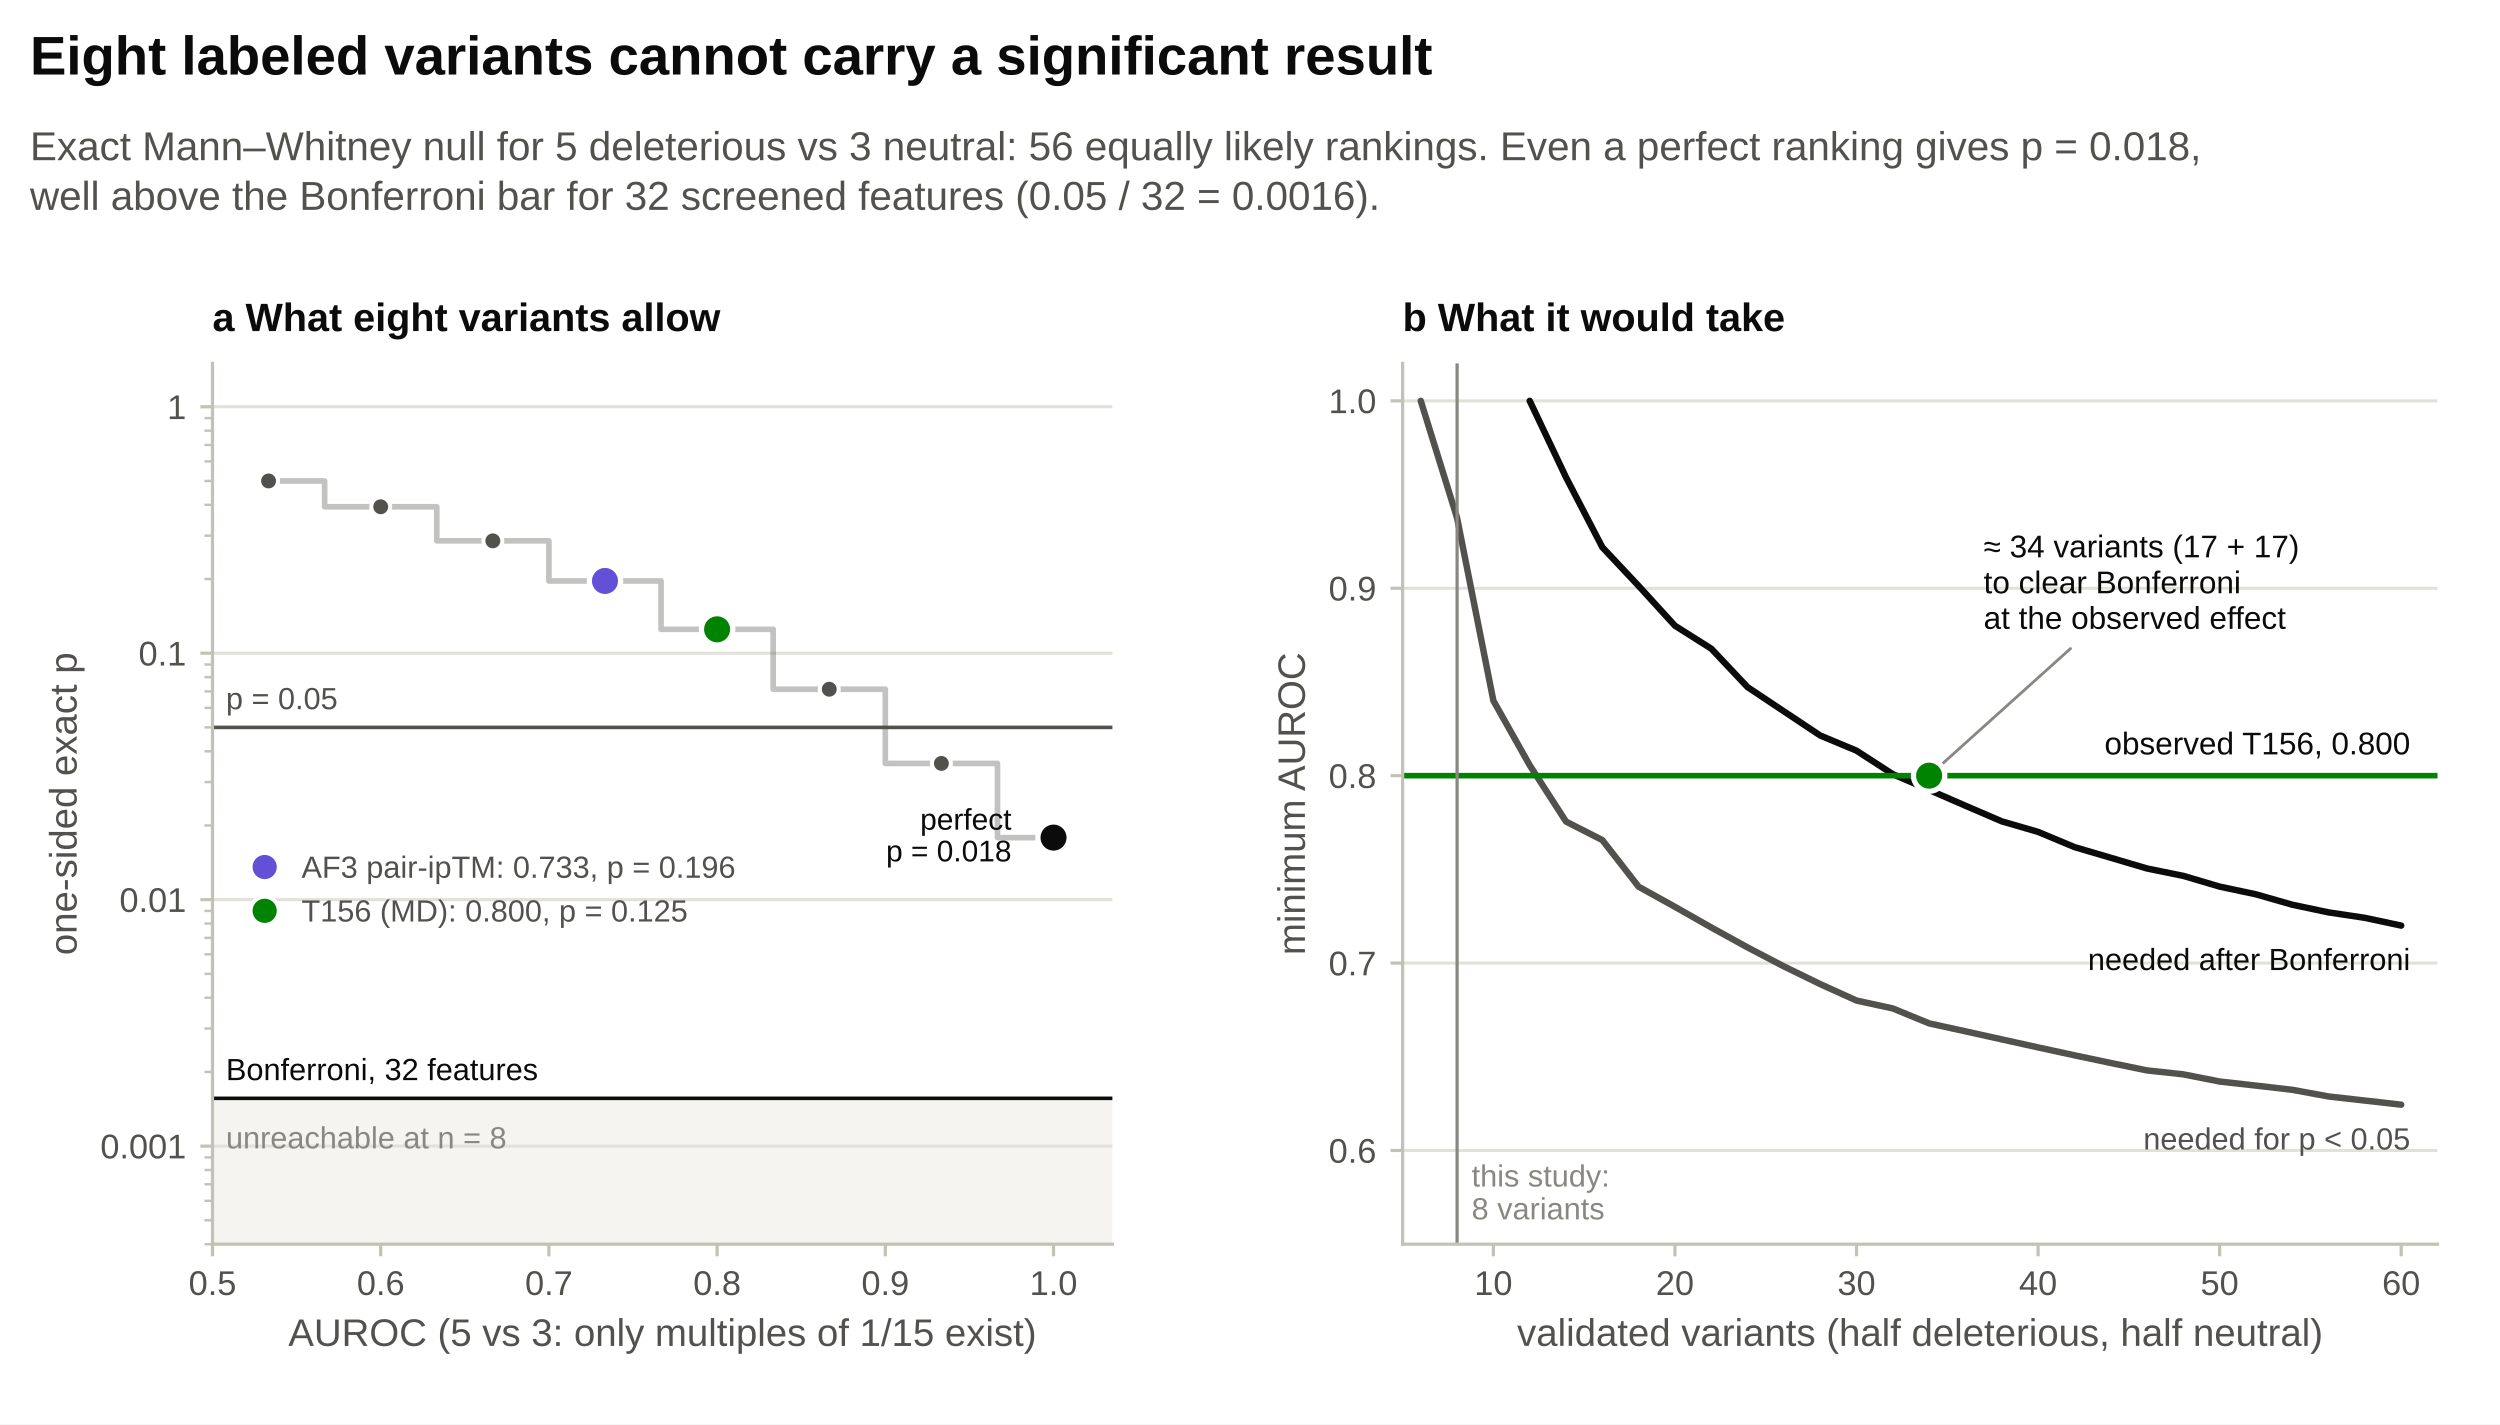
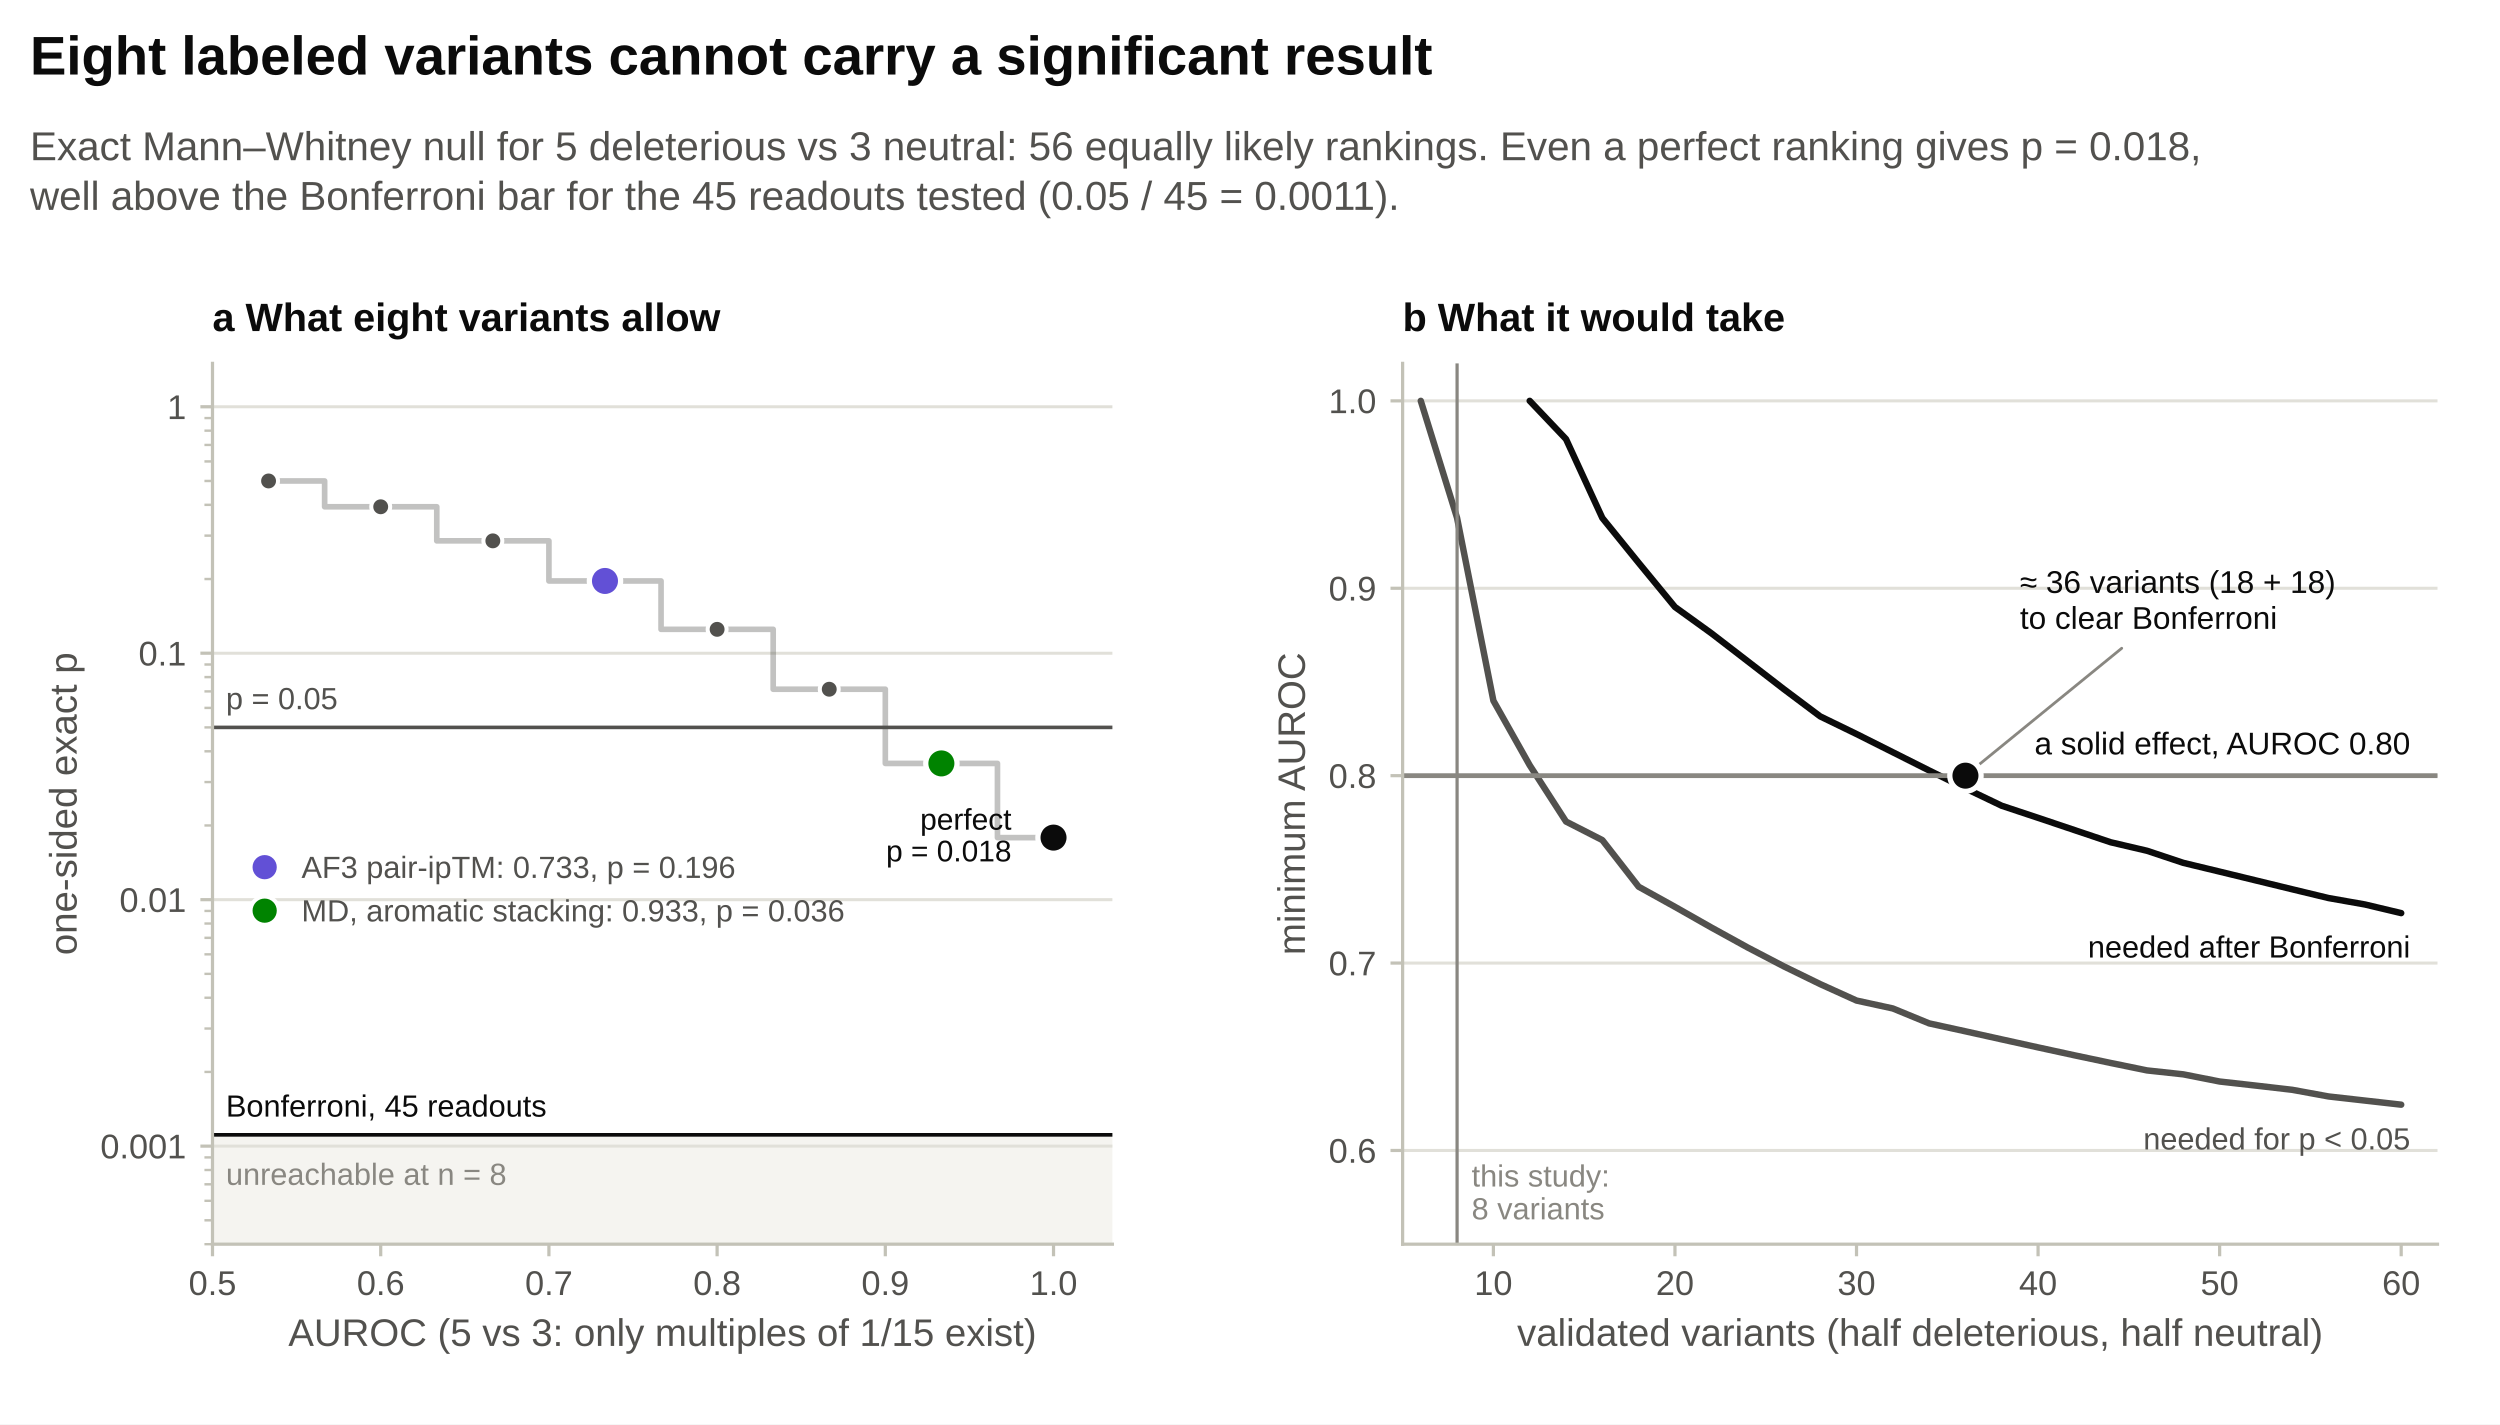
<svg xmlns="http://www.w3.org/2000/svg" xmlns:xlink="http://www.w3.org/1999/xlink" width="619.2pt" height="352.8pt" viewBox="0 0 619.2 352.8" version="1.1">
  <defs>
    <style type="text/css">*{stroke-linejoin: round; stroke-linecap: butt}</style>
  </defs>
  <g id="figure_1">
    <g id="patch_1">
      <path d="M 0 352.8  L 619.2 352.8  L 619.2 0  L 0 0  z " style="fill: #ffffff" />
    </g>
    <g id="axes_1">
      <g id="patch_2">
        <path d="M 52.632 308.16  L 275.519 308.16  L 275.519 90  L 52.632 90  z " style="fill: #ffffff" />
      </g>
      <g id="patch_3">
-         <path d="M 52.632 344.91  L 275.519 344.91  L 275.519 272.039  L 52.632 272.039  z " clip-path="url(#pae0e4f5e50)" style="fill: #f5f4f0" />
+         <path d="M 52.632 344.91  L 275.519 344.91  L 275.519 281.077  L 52.632 281.077  z " clip-path="url(#pae0e4f5e50)" style="fill: #f5f4f0" />
      </g>
      <g id="matplotlib.axis_1">
        <g id="xtick_1">
          <g id="line2d_1">
            <defs>
              <path id="m838fde7be6" d="M 0 0  L 0 3  " style="stroke: #c3c2b7; stroke-width: 0.8" />
            </defs>
            <g>
              <use xlink:href="#m838fde7be6" x="52.632" y="308.16" style="fill: #c3c2b7; stroke: #c3c2b7; stroke-width: 0.8" />
            </g>
          </g>
          <g id="text_1">
            <text style="font-size: 8.5px; font-family: 'Arial', 'Helvetica Neue', 'Helvetica', 'DejaVu Sans', sans-serif; text-anchor: middle; fill: #52514e" x="52.632" y="320.744" transform="rotate(-0 52.632 320.7441)">0.5</text>
          </g>
        </g>
        <g id="xtick_2">
          <g id="line2d_2">
            <g>
              <use xlink:href="#m838fde7be6" x="94.293" y="308.16" style="fill: #c3c2b7; stroke: #c3c2b7; stroke-width: 0.8" />
            </g>
          </g>
          <g id="text_2">
            <text style="font-size: 8.5px; font-family: 'Arial', 'Helvetica Neue', 'Helvetica', 'DejaVu Sans', sans-serif; text-anchor: middle; fill: #52514e" x="94.293" y="320.744" transform="rotate(-0 94.29311 320.7441)">0.6</text>
          </g>
        </g>
        <g id="xtick_3">
          <g id="line2d_3">
            <g>
              <use xlink:href="#m838fde7be6" x="135.954" y="308.16" style="fill: #c3c2b7; stroke: #c3c2b7; stroke-width: 0.8" />
            </g>
          </g>
          <g id="text_3">
            <text style="font-size: 8.5px; font-family: 'Arial', 'Helvetica Neue', 'Helvetica', 'DejaVu Sans', sans-serif; text-anchor: middle; fill: #52514e" x="135.954" y="320.744" transform="rotate(-0 135.9542 320.7441)">0.7</text>
          </g>
        </g>
        <g id="xtick_4">
          <g id="line2d_4">
            <g>
              <use xlink:href="#m838fde7be6" x="177.615" y="308.16" style="fill: #c3c2b7; stroke: #c3c2b7; stroke-width: 0.8" />
            </g>
          </g>
          <g id="text_4">
            <text style="font-size: 8.5px; font-family: 'Arial', 'Helvetica Neue', 'Helvetica', 'DejaVu Sans', sans-serif; text-anchor: middle; fill: #52514e" x="177.615" y="320.744" transform="rotate(-0 177.6153 320.7441)">0.8</text>
          </g>
        </g>
        <g id="xtick_5">
          <g id="line2d_5">
            <g>
              <use xlink:href="#m838fde7be6" x="219.276" y="308.16" style="fill: #c3c2b7; stroke: #c3c2b7; stroke-width: 0.8" />
            </g>
          </g>
          <g id="text_5">
            <text style="font-size: 8.5px; font-family: 'Arial', 'Helvetica Neue', 'Helvetica', 'DejaVu Sans', sans-serif; text-anchor: middle; fill: #52514e" x="219.276" y="320.744" transform="rotate(-0 219.2765 320.7441)">0.9</text>
          </g>
        </g>
        <g id="xtick_6">
          <g id="line2d_6">
            <g>
              <use xlink:href="#m838fde7be6" x="260.938" y="308.16" style="fill: #c3c2b7; stroke: #c3c2b7; stroke-width: 0.8" />
            </g>
          </g>
          <g id="text_6">
            <text style="font-size: 8.5px; font-family: 'Arial', 'Helvetica Neue', 'Helvetica', 'DejaVu Sans', sans-serif; text-anchor: middle; fill: #52514e" x="260.938" y="320.744" transform="rotate(-0 260.9376 320.7441)">1.0</text>
          </g>
        </g>
        <g id="text_7">
          <text style="font-size: 9.5px; font-family: 'Arial', 'Helvetica Neue', 'Helvetica', 'DejaVu Sans', sans-serif; text-anchor: middle; fill: #52514e" x="164.075" y="333.355" transform="rotate(-0 164.0755 333.3552)">AUROC (5 vs 3: only multiples of 1/15 exist)</text>
        </g>
      </g>
      <g id="matplotlib.axis_2">
        <g id="ytick_1">
          <g id="line2d_7">
            <path d="M 52.632 283.87  L 275.519 283.87  " clip-path="url(#pae0e4f5e50)" style="fill: none; stroke: #e1e0d9; stroke-width: 0.75; stroke-linecap: round" />
          </g>
          <g id="line2d_8">
            <defs>
              <path id="m28dff66160" d="M 0 0  L -3 0  " style="stroke: #c3c2b7; stroke-width: 0.8" />
            </defs>
            <g>
              <use xlink:href="#m28dff66160" x="52.632" y="283.87" style="fill: #c3c2b7; stroke: #c3c2b7; stroke-width: 0.8" />
            </g>
          </g>
          <g id="text_8">
            <text style="font-size: 8.5px; font-family: 'Arial', 'Helvetica Neue', 'Helvetica', 'DejaVu Sans', sans-serif; text-anchor: end; fill: #52514e" x="46.132" y="286.912" transform="rotate(-0 46.132 286.9117)">0.001</text>
          </g>
        </g>
        <g id="ytick_2">
          <g id="line2d_9">
            <path d="M 52.632 222.829  L 275.519 222.829  " clip-path="url(#pae0e4f5e50)" style="fill: none; stroke: #e1e0d9; stroke-width: 0.75; stroke-linecap: round" />
          </g>
          <g id="line2d_10">
            <g>
              <use xlink:href="#m28dff66160" x="52.632" y="222.829" style="fill: #c3c2b7; stroke: #c3c2b7; stroke-width: 0.8" />
            </g>
          </g>
          <g id="text_9">
            <text style="font-size: 8.5px; font-family: 'Arial', 'Helvetica Neue', 'Helvetica', 'DejaVu Sans', sans-serif; text-anchor: end; fill: #52514e" x="46.132" y="225.871" transform="rotate(-0 46.132 225.8714)">0.01</text>
          </g>
        </g>
        <g id="ytick_3">
          <g id="line2d_11">
            <path d="M 52.632 161.789  L 275.519 161.789  " clip-path="url(#pae0e4f5e50)" style="fill: none; stroke: #e1e0d9; stroke-width: 0.75; stroke-linecap: round" />
          </g>
          <g id="line2d_12">
            <g>
              <use xlink:href="#m28dff66160" x="52.632" y="161.789" style="fill: #c3c2b7; stroke: #c3c2b7; stroke-width: 0.8" />
            </g>
          </g>
          <g id="text_10">
            <text style="font-size: 8.5px; font-family: 'Arial', 'Helvetica Neue', 'Helvetica', 'DejaVu Sans', sans-serif; text-anchor: end; fill: #52514e" x="46.132" y="164.831" transform="rotate(-0 46.132 164.8311)">0.1</text>
          </g>
        </g>
        <g id="ytick_4">
          <g id="line2d_13">
            <path d="M 52.632 100.749  L 275.519 100.749  " clip-path="url(#pae0e4f5e50)" style="fill: none; stroke: #e1e0d9; stroke-width: 0.75; stroke-linecap: round" />
          </g>
          <g id="line2d_14">
            <g>
              <use xlink:href="#m28dff66160" x="52.632" y="100.749" style="fill: #c3c2b7; stroke: #c3c2b7; stroke-width: 0.8" />
            </g>
          </g>
          <g id="text_11">
            <text style="font-size: 8.5px; font-family: 'Arial', 'Helvetica Neue', 'Helvetica', 'DejaVu Sans', sans-serif; text-anchor: end; fill: #52514e" x="46.132" y="103.791" transform="rotate(-0 46.132 103.7907)">1</text>
          </g>
        </g>
        <g id="ytick_5">
          <g id="line2d_15">
            <defs>
              <path id="mf18389c7b4" d="M 0 0  L -2 0  " style="stroke: #c3c2b7; stroke-width: 0.6" />
            </defs>
            <g>
              <use xlink:href="#mf18389c7b4" x="52.632" y="308.16" style="fill: #c3c2b7; stroke: #c3c2b7; stroke-width: 0.6" />
            </g>
          </g>
        </g>
        <g id="ytick_6">
          <g id="line2d_16">
            <g>
              <use xlink:href="#mf18389c7b4" x="52.632" y="302.245" style="fill: #c3c2b7; stroke: #c3c2b7; stroke-width: 0.6" />
            </g>
          </g>
        </g>
        <g id="ytick_7">
          <g id="line2d_17">
            <g>
              <use xlink:href="#mf18389c7b4" x="52.632" y="297.411" style="fill: #c3c2b7; stroke: #c3c2b7; stroke-width: 0.6" />
            </g>
          </g>
        </g>
        <g id="ytick_8">
          <g id="line2d_18">
            <g>
              <use xlink:href="#mf18389c7b4" x="52.632" y="293.325" style="fill: #c3c2b7; stroke: #c3c2b7; stroke-width: 0.6" />
            </g>
          </g>
        </g>
        <g id="ytick_9">
          <g id="line2d_19">
            <g>
              <use xlink:href="#mf18389c7b4" x="52.632" y="289.785" style="fill: #c3c2b7; stroke: #c3c2b7; stroke-width: 0.6" />
            </g>
          </g>
        </g>
        <g id="ytick_10">
          <g id="line2d_20">
            <g>
              <use xlink:href="#mf18389c7b4" x="52.632" y="286.663" style="fill: #c3c2b7; stroke: #c3c2b7; stroke-width: 0.6" />
            </g>
          </g>
        </g>
        <g id="ytick_11">
          <g id="line2d_21">
            <g>
              <use xlink:href="#mf18389c7b4" x="52.632" y="265.495" style="fill: #c3c2b7; stroke: #c3c2b7; stroke-width: 0.6" />
            </g>
          </g>
        </g>
        <g id="ytick_12">
          <g id="line2d_22">
            <g>
              <use xlink:href="#mf18389c7b4" x="52.632" y="254.746" style="fill: #c3c2b7; stroke: #c3c2b7; stroke-width: 0.6" />
            </g>
          </g>
        </g>
        <g id="ytick_13">
          <g id="line2d_23">
            <g>
              <use xlink:href="#mf18389c7b4" x="52.632" y="247.12" style="fill: #c3c2b7; stroke: #c3c2b7; stroke-width: 0.6" />
            </g>
          </g>
        </g>
        <g id="ytick_14">
          <g id="line2d_24">
            <g>
              <use xlink:href="#mf18389c7b4" x="52.632" y="241.204" style="fill: #c3c2b7; stroke: #c3c2b7; stroke-width: 0.6" />
            </g>
          </g>
        </g>
        <g id="ytick_15">
          <g id="line2d_25">
            <g>
              <use xlink:href="#mf18389c7b4" x="52.632" y="236.371" style="fill: #c3c2b7; stroke: #c3c2b7; stroke-width: 0.6" />
            </g>
          </g>
        </g>
        <g id="ytick_16">
          <g id="line2d_26">
            <g>
              <use xlink:href="#mf18389c7b4" x="52.632" y="232.285" style="fill: #c3c2b7; stroke: #c3c2b7; stroke-width: 0.6" />
            </g>
          </g>
        </g>
        <g id="ytick_17">
          <g id="line2d_27">
            <g>
              <use xlink:href="#mf18389c7b4" x="52.632" y="228.745" style="fill: #c3c2b7; stroke: #c3c2b7; stroke-width: 0.6" />
            </g>
          </g>
        </g>
        <g id="ytick_18">
          <g id="line2d_28">
            <g>
              <use xlink:href="#mf18389c7b4" x="52.632" y="225.622" style="fill: #c3c2b7; stroke: #c3c2b7; stroke-width: 0.6" />
            </g>
          </g>
        </g>
        <g id="ytick_19">
          <g id="line2d_29">
            <g>
              <use xlink:href="#mf18389c7b4" x="52.632" y="204.454" style="fill: #c3c2b7; stroke: #c3c2b7; stroke-width: 0.6" />
            </g>
          </g>
        </g>
        <g id="ytick_20">
          <g id="line2d_30">
            <g>
              <use xlink:href="#mf18389c7b4" x="52.632" y="193.706" style="fill: #c3c2b7; stroke: #c3c2b7; stroke-width: 0.6" />
            </g>
          </g>
        </g>
        <g id="ytick_21">
          <g id="line2d_31">
            <g>
              <use xlink:href="#mf18389c7b4" x="52.632" y="186.079" style="fill: #c3c2b7; stroke: #c3c2b7; stroke-width: 0.6" />
            </g>
          </g>
        </g>
        <g id="ytick_22">
          <g id="line2d_32">
            <g>
              <use xlink:href="#mf18389c7b4" x="52.632" y="180.164" style="fill: #c3c2b7; stroke: #c3c2b7; stroke-width: 0.6" />
            </g>
          </g>
        </g>
        <g id="ytick_23">
          <g id="line2d_33">
            <g>
              <use xlink:href="#mf18389c7b4" x="52.632" y="175.331" style="fill: #c3c2b7; stroke: #c3c2b7; stroke-width: 0.6" />
            </g>
          </g>
        </g>
        <g id="ytick_24">
          <g id="line2d_34">
            <g>
              <use xlink:href="#mf18389c7b4" x="52.632" y="171.244" style="fill: #c3c2b7; stroke: #c3c2b7; stroke-width: 0.6" />
            </g>
          </g>
        </g>
        <g id="ytick_25">
          <g id="line2d_35">
            <g>
              <use xlink:href="#mf18389c7b4" x="52.632" y="167.704" style="fill: #c3c2b7; stroke: #c3c2b7; stroke-width: 0.6" />
            </g>
          </g>
        </g>
        <g id="ytick_26">
          <g id="line2d_36">
            <g>
              <use xlink:href="#mf18389c7b4" x="52.632" y="164.582" style="fill: #c3c2b7; stroke: #c3c2b7; stroke-width: 0.6" />
            </g>
          </g>
        </g>
        <g id="ytick_27">
          <g id="line2d_37">
            <g>
              <use xlink:href="#mf18389c7b4" x="52.632" y="143.414" style="fill: #c3c2b7; stroke: #c3c2b7; stroke-width: 0.6" />
            </g>
          </g>
        </g>
        <g id="ytick_28">
          <g id="line2d_38">
            <g>
              <use xlink:href="#mf18389c7b4" x="52.632" y="132.665" style="fill: #c3c2b7; stroke: #c3c2b7; stroke-width: 0.6" />
            </g>
          </g>
        </g>
        <g id="ytick_29">
          <g id="line2d_39">
            <g>
              <use xlink:href="#mf18389c7b4" x="52.632" y="125.039" style="fill: #c3c2b7; stroke: #c3c2b7; stroke-width: 0.6" />
            </g>
          </g>
        </g>
        <g id="ytick_30">
          <g id="line2d_40">
            <g>
              <use xlink:href="#mf18389c7b4" x="52.632" y="119.124" style="fill: #c3c2b7; stroke: #c3c2b7; stroke-width: 0.6" />
            </g>
          </g>
        </g>
        <g id="ytick_31">
          <g id="line2d_41">
            <g>
              <use xlink:href="#mf18389c7b4" x="52.632" y="114.29" style="fill: #c3c2b7; stroke: #c3c2b7; stroke-width: 0.6" />
            </g>
          </g>
        </g>
        <g id="ytick_32">
          <g id="line2d_42">
            <g>
              <use xlink:href="#mf18389c7b4" x="52.632" y="110.204" style="fill: #c3c2b7; stroke: #c3c2b7; stroke-width: 0.6" />
            </g>
          </g>
        </g>
        <g id="ytick_33">
          <g id="line2d_43">
            <g>
              <use xlink:href="#mf18389c7b4" x="52.632" y="106.664" style="fill: #c3c2b7; stroke: #c3c2b7; stroke-width: 0.6" />
            </g>
          </g>
        </g>
        <g id="ytick_34">
          <g id="line2d_44">
            <g>
              <use xlink:href="#mf18389c7b4" x="52.632" y="103.542" style="fill: #c3c2b7; stroke: #c3c2b7; stroke-width: 0.6" />
            </g>
          </g>
        </g>
        <g id="text_12">
          <text style="font-size: 9.5px; font-family: 'Arial', 'Helvetica Neue', 'Helvetica', 'DejaVu Sans', sans-serif; text-anchor: middle; fill: #52514e" x="18.975" y="199.08" transform="rotate(-90 18.97528 199.08)">one-sided exact p</text>
        </g>
      </g>
      <g id="line2d_45">
        <path d="M 52.632 180.164  L 275.519 180.164  " clip-path="url(#pae0e4f5e50)" style="fill: none; stroke: #52514e; stroke-width: 0.9; stroke-linecap: round" />
      </g>
      <g id="line2d_46">
-         <path d="M 52.632 272.039  L 275.519 272.039  " clip-path="url(#pae0e4f5e50)" style="fill: none; stroke: #0b0b0b; stroke-width: 0.9; stroke-linecap: round" />
+         <path d="M 52.632 281.077  L 275.519 281.077  " clip-path="url(#pae0e4f5e50)" style="fill: none; stroke: #0b0b0b; stroke-width: 0.9; stroke-linecap: round" />
      </g>
      <g id="line2d_47">
        <path d="M 66.519 119.124  L 80.406 119.124  L 80.406 125.517  L 108.18 125.517  L 108.18 133.959  L 135.954 133.959  L 135.954 143.892  L 163.728 143.892  L 163.728 155.874  L 191.502 155.874  L 191.502 170.709  L 219.276 170.709  L 219.276 189.084  L 247.051 189.084  L 247.051 207.459  L 260.938 207.459  " clip-path="url(#pae0e4f5e50)" style="fill: none; stroke: #52514e; stroke-opacity: 0.35; stroke-width: 1.4; stroke-linecap: round" />
      </g>
      <g id="patch_4">
        <path d="M 52.632 308.16  L 52.632 90  " style="fill: none; stroke: #c3c2b7; stroke-width: 0.8; stroke-linejoin: miter; stroke-linecap: square" />
      </g>
      <g id="patch_5">
        <path d="M 52.632 308.16  L 275.519 308.16  " style="fill: none; stroke: #c3c2b7; stroke-width: 0.8; stroke-linejoin: miter; stroke-linecap: square" />
      </g>
      <g id="text_13">
        <text style="font-size: 7.6px; font-family: 'Arial', 'Helvetica Neue', 'Helvetica', 'DejaVu Sans', sans-serif; text-anchor: start; fill: #52514e" x="55.965" y="175.649" transform="rotate(-0 55.96489 175.6492)">p = 0.05</text>
      </g>
      <g id="text_14">
-         <text style="font-size: 7.6px; font-family: 'Arial', 'Helvetica Neue', 'Helvetica', 'DejaVu Sans', sans-serif; text-anchor: start; fill: #0b0b0b" x="55.965" y="267.524" transform="rotate(-0 55.96489 267.524)">Bonferroni, 32 features</text>
+         <text style="font-size: 7.6px; font-family: 'Arial', 'Helvetica Neue', 'Helvetica', 'DejaVu Sans', sans-serif; text-anchor: start; fill: #0b0b0b" x="55.965" y="276.562" transform="rotate(-0 55.96489 276.5618)">Bonferroni, 45 readouts</text>
      </g>
      <g id="text_15">
-         <text style="font-size: 7.6px; font-family: 'Arial', 'Helvetica Neue', 'Helvetica', 'DejaVu Sans', sans-serif; text-anchor: start; fill: #898781" x="55.965" y="284.434" transform="rotate(-0 55.96489 284.4339)">unreachable at n = 8</text>
+         <text style="font-size: 7.6px; font-family: 'Arial', 'Helvetica Neue', 'Helvetica', 'DejaVu Sans', sans-serif; text-anchor: start; fill: #898781" x="55.965" y="293.472" transform="rotate(-0 55.96489 293.4716)">unreachable at n = 8</text>
      </g>
      <g id="PathCollection_1">
        <defs>
          <path id="ma314b79d9f" d="M 0 2.345  C 0.622 2.345 1.219 2.098 1.658 1.658  C 2.098 1.219 2.345 0.622 2.345 0  C 2.345 -0.622 2.098 -1.219 1.658 -1.658  C 1.219 -2.098 0.622 -2.345 0 -2.345  C -0.622 -2.345 -1.219 -2.098 -1.658 -1.658  C -2.098 -1.219 -2.345 -0.622 -2.345 0  C -2.345 0.622 -2.098 1.219 -1.658 1.658  C -1.219 2.098 -0.622 2.345 0 2.345  z " style="stroke: #ffffff" />
        </defs>
        <g clip-path="url(#pae0e4f5e50)">
          <use xlink:href="#ma314b79d9f" x="66.519" y="119.124" style="fill: #52514e; stroke: #ffffff" />
          <use xlink:href="#ma314b79d9f" x="94.293" y="125.517" style="fill: #52514e; stroke: #ffffff" />
          <use xlink:href="#ma314b79d9f" x="122.067" y="133.959" style="fill: #52514e; stroke: #ffffff" />
          <use xlink:href="#ma314b79d9f" x="149.841" y="143.892" style="fill: #52514e; stroke: #ffffff" />
          <use xlink:href="#ma314b79d9f" x="177.615" y="155.874" style="fill: #52514e; stroke: #ffffff" />
          <use xlink:href="#ma314b79d9f" x="205.389" y="170.709" style="fill: #52514e; stroke: #ffffff" />
          <use xlink:href="#ma314b79d9f" x="233.163" y="189.084" style="fill: #52514e; stroke: #ffffff" />
          <use xlink:href="#ma314b79d9f" x="260.938" y="207.459" style="fill: #52514e; stroke: #ffffff" />
        </g>
      </g>
      <g id="text_16">
        <text style="font-size: 7.4px; font-family: 'Arial', 'Helvetica Neue', 'Helvetica', 'DejaVu Sans', sans-serif; fill: #0b0b0b" transform="translate(227.9014 205.4901)">perfect</text>
        <text style="font-size: 7.4px; font-family: 'Arial', 'Helvetica Neue', 'Helvetica', 'DejaVu Sans', sans-serif; fill: #0b0b0b" transform="translate(219.4573 213.3434)">p = 0.018</text>
      </g>
      <g id="text_17">
        <text style="font-weight: 700; font-size: 9.8px; font-family: 'Arial', 'Helvetica Neue', 'Helvetica', 'DejaVu Sans', sans-serif; text-anchor: start; fill: #0b0b0b" x="52.632" y="82" transform="rotate(-0 52.632 82)">a  What eight variants allow</text>
      </g>
      <g id="PathCollection_2">
        <defs>
          <path id="m8e0ae438b4" d="M 0 3.873  C 1.027 3.873 2.012 3.465 2.739 2.739  C 3.465 2.012 3.873 1.027 3.873 0  C 3.873 -1.027 3.465 -2.012 2.739 -2.739  C 2.012 -3.465 1.027 -3.873 0 -3.873  C -1.027 -3.873 -2.012 -3.465 -2.739 -2.739  C -3.465 -2.012 -3.873 -1.027 -3.873 0  C -3.873 1.027 -3.465 2.012 -2.739 2.739  C -2.012 3.465 -1.027 3.873 0 3.873  z " style="stroke: #ffffff; stroke-width: 1.3" />
        </defs>
        <g clip-path="url(#pae0e4f5e50)">
          <use xlink:href="#m8e0ae438b4" x="149.841" y="143.892" style="fill: #6250d6; stroke: #ffffff; stroke-width: 1.3" />
        </g>
      </g>
      <g id="PathCollection_3">
        <defs>
          <path id="m8f887a0d44" d="M 0 3.873  C 1.027 3.873 2.012 3.465 2.739 2.739  C 3.465 2.012 3.873 1.027 3.873 0  C 3.873 -1.027 3.465 -2.012 2.739 -2.739  C 2.012 -3.465 1.027 -3.873 0 -3.873  C -1.027 -3.873 -2.012 -3.465 -2.739 -2.739  C -3.465 -2.012 -3.873 -1.027 -3.873 0  C -3.873 1.027 -3.465 2.012 -2.739 2.739  C -2.012 3.465 -1.027 3.873 0 3.873  z " style="stroke: #ffffff; stroke-width: 1.3" />
        </defs>
        <g clip-path="url(#pae0e4f5e50)">
-           <use xlink:href="#m8f887a0d44" x="177.615" y="155.874" style="fill: #008300; stroke: #ffffff; stroke-width: 1.3" />
+           <use xlink:href="#m8f887a0d44" x="233.163" y="189.084" style="fill: #008300; stroke: #ffffff; stroke-width: 1.3" />
        </g>
      </g>
      <g id="PathCollection_4">
        <defs>
          <path id="mdbf53c2cca" d="M 0 3.873  C 1.027 3.873 2.012 3.465 2.739 2.739  C 3.465 2.012 3.873 1.027 3.873 0  C 3.873 -1.027 3.465 -2.012 2.739 -2.739  C 2.012 -3.465 1.027 -3.873 0 -3.873  C -1.027 -3.873 -2.012 -3.465 -2.739 -2.739  C -3.465 -2.012 -3.873 -1.027 -3.873 0  C -3.873 1.027 -3.465 2.012 -2.739 2.739  C -2.012 3.465 -1.027 3.873 0 3.873  z " style="stroke: #ffffff; stroke-width: 1.3" />
        </defs>
        <g clip-path="url(#pae0e4f5e50)">
          <use xlink:href="#mdbf53c2cca" x="260.938" y="207.459" style="fill: #0b0b0b; stroke: #ffffff; stroke-width: 1.3" />
        </g>
      </g>
      <g id="legend_1">
        <g id="line2d_48">
          <defs>
            <path id="m90ed79c510" d="M 0 3.5  C 0.928 3.5 1.819 3.131 2.475 2.475  C 3.131 1.819 3.5 0.928 3.5 0  C 3.5 -0.928 3.131 -1.819 2.475 -2.475  C 1.819 -3.131 0.928 -3.5 0 -3.5  C -0.928 -3.5 -1.819 -3.131 -2.475 -2.475  C -3.131 -1.819 -3.5 -0.928 -3.5 0  C -3.5 0.928 -3.131 1.819 -2.475 2.475  C -1.819 3.131 -0.928 3.5 0 3.5  z " style="stroke: #ffffff" />
          </defs>
          <g>
-             <use xlink:href="#m90ed79c510" x="65.552" y="214.746" style="fill: #6250d6; stroke: #ffffff" />
+             <use xlink:href="#m90ed79c510" x="65.552" y="214.781" style="fill: #6250d6; stroke: #ffffff" />
          </g>
        </g>
        <g id="text_18">
-           <text style="font-size: 7.6px; font-family: 'Arial', 'Helvetica Neue', 'Helvetica', 'DejaVu Sans', sans-serif; text-anchor: start; fill: #52514e" x="74.672" y="217.406" transform="rotate(-0 74.672 217.4059)">AF3 pair-ipTM: 0.733, p = 0.196</text>
+           <text style="font-size: 7.6px; font-family: 'Arial', 'Helvetica Neue', 'Helvetica', 'DejaVu Sans', sans-serif; text-anchor: start; fill: #52514e" x="74.672" y="217.441" transform="rotate(-0 74.672 217.441)">AF3 pair-ipTM: 0.733, p = 0.196</text>
        </g>
        <g id="line2d_49">
          <defs>
            <path id="m03092426f6" d="M 0 3.5  C 0.928 3.5 1.819 3.131 2.475 2.475  C 3.131 1.819 3.5 0.928 3.5 0  C 3.5 -0.928 3.131 -1.819 2.475 -2.475  C 1.819 -3.131 0.928 -3.5 0 -3.5  C -0.928 -3.5 -1.819 -3.131 -2.475 -2.475  C -3.131 -1.819 -3.5 -0.928 -3.5 0  C -3.5 0.928 -3.131 1.819 -2.475 2.475  C -1.819 3.131 -0.928 3.5 0 3.5  z " style="stroke: #ffffff" />
          </defs>
          <g>
-             <use xlink:href="#m03092426f6" x="65.552" y="225.589" style="fill: #008300; stroke: #ffffff" />
+             <use xlink:href="#m03092426f6" x="65.552" y="225.554" style="fill: #008300; stroke: #ffffff" />
          </g>
        </g>
        <g id="text_19">
-           <text style="font-size: 7.6px; font-family: 'Arial', 'Helvetica Neue', 'Helvetica', 'DejaVu Sans', sans-serif; text-anchor: start; fill: #52514e" x="74.672" y="228.249" transform="rotate(-0 74.672 228.249)">T156 (MD): 0.800, p = 0.125</text>
+           <text style="font-size: 7.6px; font-family: 'Arial', 'Helvetica Neue', 'Helvetica', 'DejaVu Sans', sans-serif; text-anchor: start; fill: #52514e" x="74.672" y="228.214" transform="rotate(-0 74.672 228.214)">MD, aromatic stacking: 0.933, p = 0.036</text>
        </g>
      </g>
    </g>
    <g id="axes_2">
      <g id="patch_6">
        <path d="M 347.4 308.16  L 603.72 308.16  L 603.72 90  L 347.4 90  z " style="fill: #ffffff" />
      </g>
      <g id="matplotlib.axis_3">
        <g id="xtick_7">
          <g id="line2d_50">
            <g>
              <use xlink:href="#m838fde7be6" x="369.884" y="308.16" style="fill: #c3c2b7; stroke: #c3c2b7; stroke-width: 0.8" />
            </g>
          </g>
          <g id="text_20">
            <text style="font-size: 8.5px; font-family: 'Arial', 'Helvetica Neue', 'Helvetica', 'DejaVu Sans', sans-serif; text-anchor: middle; fill: #52514e" x="369.884" y="320.744" transform="rotate(-0 369.8842 320.7441)">10</text>
          </g>
        </g>
        <g id="xtick_8">
          <g id="line2d_51">
            <g>
              <use xlink:href="#m838fde7be6" x="414.853" y="308.16" style="fill: #c3c2b7; stroke: #c3c2b7; stroke-width: 0.8" />
            </g>
          </g>
          <g id="text_21">
            <text style="font-size: 8.5px; font-family: 'Arial', 'Helvetica Neue', 'Helvetica', 'DejaVu Sans', sans-serif; text-anchor: middle; fill: #52514e" x="414.853" y="320.744" transform="rotate(-0 414.8526 320.7441)">20</text>
          </g>
        </g>
        <g id="xtick_9">
          <g id="line2d_52">
            <g>
              <use xlink:href="#m838fde7be6" x="459.821" y="308.16" style="fill: #c3c2b7; stroke: #c3c2b7; stroke-width: 0.8" />
            </g>
          </g>
          <g id="text_22">
            <text style="font-size: 8.5px; font-family: 'Arial', 'Helvetica Neue', 'Helvetica', 'DejaVu Sans', sans-serif; text-anchor: middle; fill: #52514e" x="459.821" y="320.744" transform="rotate(-0 459.8211 320.7441)">30</text>
          </g>
        </g>
        <g id="xtick_10">
          <g id="line2d_53">
            <g>
              <use xlink:href="#m838fde7be6" x="504.789" y="308.16" style="fill: #c3c2b7; stroke: #c3c2b7; stroke-width: 0.8" />
            </g>
          </g>
          <g id="text_23">
            <text style="font-size: 8.5px; font-family: 'Arial', 'Helvetica Neue', 'Helvetica', 'DejaVu Sans', sans-serif; text-anchor: middle; fill: #52514e" x="504.789" y="320.744" transform="rotate(-0 504.7895 320.7441)">40</text>
          </g>
        </g>
        <g id="xtick_11">
          <g id="line2d_54">
            <g>
              <use xlink:href="#m838fde7be6" x="549.758" y="308.16" style="fill: #c3c2b7; stroke: #c3c2b7; stroke-width: 0.8" />
            </g>
          </g>
          <g id="text_24">
            <text style="font-size: 8.5px; font-family: 'Arial', 'Helvetica Neue', 'Helvetica', 'DejaVu Sans', sans-serif; text-anchor: middle; fill: #52514e" x="549.758" y="320.744" transform="rotate(-0 549.7579 320.7441)">50</text>
          </g>
        </g>
        <g id="xtick_12">
          <g id="line2d_55">
            <g>
              <use xlink:href="#m838fde7be6" x="594.726" y="308.16" style="fill: #c3c2b7; stroke: #c3c2b7; stroke-width: 0.8" />
            </g>
          </g>
          <g id="text_25">
            <text style="font-size: 8.5px; font-family: 'Arial', 'Helvetica Neue', 'Helvetica', 'DejaVu Sans', sans-serif; text-anchor: middle; fill: #52514e" x="594.726" y="320.744" transform="rotate(-0 594.7263 320.7441)">60</text>
          </g>
        </g>
        <g id="text_26">
          <text style="font-size: 9.5px; font-family: 'Arial', 'Helvetica Neue', 'Helvetica', 'DejaVu Sans', sans-serif; text-anchor: middle; fill: #52514e" x="475.56" y="333.349" transform="rotate(-0 475.56 333.3492)">validated variants (half deleterious, half neutral)</text>
        </g>
      </g>
      <g id="matplotlib.axis_4">
        <g id="ytick_35">
          <g id="line2d_56">
            <path d="M 347.4 284.951  L 603.72 284.951  " clip-path="url(#pedb9780397)" style="fill: none; stroke: #e1e0d9; stroke-width: 0.75; stroke-linecap: round" />
          </g>
          <g id="line2d_57">
            <g>
              <use xlink:href="#m28dff66160" x="347.4" y="284.951" style="fill: #c3c2b7; stroke: #c3c2b7; stroke-width: 0.8" />
            </g>
          </g>
          <g id="text_27">
            <text style="font-size: 8.5px; font-family: 'Arial', 'Helvetica Neue', 'Helvetica', 'DejaVu Sans', sans-serif; text-anchor: end; fill: #52514e" x="340.9" y="287.994" transform="rotate(-0 340.9 287.9936)">0.6</text>
          </g>
        </g>
        <g id="ytick_36">
          <g id="line2d_58">
            <path d="M 347.4 238.534  L 603.72 238.534  " clip-path="url(#pedb9780397)" style="fill: none; stroke: #e1e0d9; stroke-width: 0.75; stroke-linecap: round" />
          </g>
          <g id="line2d_59">
            <g>
              <use xlink:href="#m28dff66160" x="347.4" y="238.534" style="fill: #c3c2b7; stroke: #c3c2b7; stroke-width: 0.8" />
            </g>
          </g>
          <g id="text_28">
            <text style="font-size: 8.5px; font-family: 'Arial', 'Helvetica Neue', 'Helvetica', 'DejaVu Sans', sans-serif; text-anchor: end; fill: #52514e" x="340.9" y="241.577" transform="rotate(-0 340.9 241.5765)">0.7</text>
          </g>
        </g>
        <g id="ytick_37">
          <g id="line2d_60">
            <path d="M 347.4 192.117  L 603.72 192.117  " clip-path="url(#pedb9780397)" style="fill: none; stroke: #e1e0d9; stroke-width: 0.75; stroke-linecap: round" />
          </g>
          <g id="line2d_61">
            <g>
              <use xlink:href="#m28dff66160" x="347.4" y="192.117" style="fill: #c3c2b7; stroke: #c3c2b7; stroke-width: 0.8" />
            </g>
          </g>
          <g id="text_29">
            <text style="font-size: 8.5px; font-family: 'Arial', 'Helvetica Neue', 'Helvetica', 'DejaVu Sans', sans-serif; text-anchor: end; fill: #52514e" x="340.9" y="195.16" transform="rotate(-0 340.9 195.1595)">0.8</text>
          </g>
        </g>
        <g id="ytick_38">
          <g id="line2d_62">
            <path d="M 347.4 145.7  L 603.72 145.7  " clip-path="url(#pedb9780397)" style="fill: none; stroke: #e1e0d9; stroke-width: 0.75; stroke-linecap: round" />
          </g>
          <g id="line2d_63">
            <g>
              <use xlink:href="#m28dff66160" x="347.4" y="145.7" style="fill: #c3c2b7; stroke: #c3c2b7; stroke-width: 0.8" />
            </g>
          </g>
          <g id="text_30">
            <text style="font-size: 8.5px; font-family: 'Arial', 'Helvetica Neue', 'Helvetica', 'DejaVu Sans', sans-serif; text-anchor: end; fill: #52514e" x="340.9" y="148.742" transform="rotate(-0 340.9 148.7425)">0.9</text>
          </g>
        </g>
        <g id="ytick_39">
          <g id="line2d_64">
            <path d="M 347.4 99.283  L 603.72 99.283  " clip-path="url(#pedb9780397)" style="fill: none; stroke: #e1e0d9; stroke-width: 0.75; stroke-linecap: round" />
          </g>
          <g id="line2d_65">
            <g>
              <use xlink:href="#m28dff66160" x="347.4" y="99.283" style="fill: #c3c2b7; stroke: #c3c2b7; stroke-width: 0.8" />
            </g>
          </g>
          <g id="text_31">
            <text style="font-size: 8.5px; font-family: 'Arial', 'Helvetica Neue', 'Helvetica', 'DejaVu Sans', sans-serif; text-anchor: end; fill: #52514e" x="340.9" y="102.325" transform="rotate(-0 340.9 102.3255)">1.0</text>
          </g>
        </g>
        <g id="text_32">
          <text style="font-size: 9.5px; font-family: 'Arial', 'Helvetica Neue', 'Helvetica', 'DejaVu Sans', sans-serif; text-anchor: middle; fill: #52514e" x="323.197" y="199.08" transform="rotate(-90 323.1969 199.08)">minimum AUROC</text>
        </g>
      </g>
      <g id="line2d_66">
        <path d="M 351.897 99.283  L 360.891 128.294  L 369.884 173.551  L 378.878 189.539  L 387.872 203.485  L 396.865 208.073  L 405.859 219.624  L 414.853 224.609  L 423.846 229.711  L 432.84 234.666  L 441.834 239.358  L 450.827 243.745  L 459.821 247.818  L 468.815 249.776  L 477.808 253.471  L 486.802 255.439  L 495.796 257.436  L 504.789 259.422  L 513.783 261.375  L 522.777 263.277  L 531.771 265.121  L 540.764 266.095  L 549.758 267.87  L 558.752 268.884  L 567.745 269.925  L 576.739 271.571  L 585.733 272.588  L 594.726 273.605  " clip-path="url(#pedb9780397)" style="fill: none; stroke: #52514e; stroke-width: 1.6; stroke-linecap: round" />
      </g>
      <g id="line2d_67">
-         <path d="M 378.878 99.283  L 387.872 118.229  L 396.865 135.547  L 405.859 145.127  L 414.853 154.984  L 423.846 160.661  L 432.84 170.198  L 441.834 176.187  L 450.827 182.171  L 459.821 185.929  L 468.815 191.755  L 477.808 195.651  L 486.802 199.567  L 495.796 203.432  L 504.789 206.043  L 513.783 209.8  L 522.777 212.449  L 531.771 215.107  L 540.764 216.938  L 549.758 219.596  L 558.752 221.506  L 567.745 224.081  L 576.739 225.983  L 585.733 227.33  L 594.726 229.251  " clip-path="url(#pedb9780397)" style="fill: none; stroke: #0b0b0b; stroke-width: 1.6; stroke-linecap: round" />
+         <path d="M 378.878 99.283  L 387.872 108.756  L 396.865 128.294  L 405.859 139.397  L 414.853 150.342  L 423.846 156.825  L 432.84 163.751  L 441.834 170.694  L 450.827 177.435  L 459.821 181.803  L 468.815 186.315  L 477.808 190.833  L 486.802 195.269  L 495.796 199.575  L 504.789 202.561  L 513.783 205.59  L 522.777 208.613  L 531.771 210.719  L 540.764 213.714  L 549.758 215.883  L 558.752 218.073  L 567.745 220.261  L 576.739 222.431  L 585.733 224.019  L 594.726 226.157  " clip-path="url(#pedb9780397)" style="fill: none; stroke: #0b0b0b; stroke-width: 1.6; stroke-linecap: round" />
      </g>
      <g id="line2d_68">
-         <path d="M 347.4 192.117  L 603.72 192.117  " clip-path="url(#pedb9780397)" style="fill: none; stroke: #008300; stroke-width: 1.4; stroke-linecap: round" />
+         <path d="M 347.4 192.117  L 603.72 192.117  " clip-path="url(#pedb9780397)" style="fill: none; stroke: #898781; stroke-width: 1.2; stroke-linecap: round" />
      </g>
      <g id="line2d_69">
        <path d="M 360.891 308.16  L 360.891 90  " clip-path="url(#pedb9780397)" style="fill: none; stroke: #898781; stroke-width: 0.8; stroke-linecap: round" />
      </g>
      <g id="patch_7">
        <path d="M 347.4 308.16  L 347.4 90  " style="fill: none; stroke: #c3c2b7; stroke-width: 0.8; stroke-linejoin: miter; stroke-linecap: square" />
      </g>
      <g id="patch_8">
        <path d="M 347.4 308.16  L 603.72 308.16  " style="fill: none; stroke: #c3c2b7; stroke-width: 0.8; stroke-linejoin: miter; stroke-linecap: square" />
      </g>
      <g id="text_33">
-         <text style="font-size: 7.6px; font-family: 'Arial', 'Helvetica Neue', 'Helvetica', 'DejaVu Sans', sans-serif; text-anchor: end; fill: #0b0b0b" x="596.975" y="240.261" transform="rotate(-0 596.9747 240.261)">needed after Bonferroni</text>
+         <text style="font-size: 7.6px; font-family: 'Arial', 'Helvetica Neue', 'Helvetica', 'DejaVu Sans', sans-serif; text-anchor: end; fill: #0b0b0b" x="596.975" y="237.167" transform="rotate(-0 596.9747 237.1666)">needed after Bonferroni</text>
      </g>
      <g id="text_34">
        <text style="font-size: 7.6px; font-family: 'Arial', 'Helvetica Neue', 'Helvetica', 'DejaVu Sans', sans-serif; text-anchor: end; fill: #52514e" x="596.975" y="284.708" transform="rotate(-0 596.9747 284.7077)">needed for p &lt; 0.05</text>
      </g>
      <g id="text_35">
-         <text style="font-size: 7.8px; font-family: 'Arial', 'Helvetica Neue', 'Helvetica', 'DejaVu Sans', sans-serif; text-anchor: end; fill: #0b0b0b" x="596.975" y="186.854" transform="rotate(-0 596.9747 186.8538)">observed T156, 0.800</text>
+         <text style="font-size: 7.8px; font-family: 'Arial', 'Helvetica Neue', 'Helvetica', 'DejaVu Sans', sans-serif; text-anchor: end; fill: #0b0b0b" x="596.975" y="186.854" transform="rotate(-0 596.9747 186.8538)">a solid effect, AUROC 0.80</text>
      </g>
      <g id="patch_9">
-         <path d="M 512.822 160.639  Q 496.802 175.042 480.781 189.445  " style="fill: none; stroke: #898781; stroke-width: 0.7; stroke-linecap: round" />
+         <path d="M 525.501 160.567  Q 507.702 175.078 489.903 189.589  " style="fill: none; stroke: #898781; stroke-width: 0.7; stroke-linecap: round" />
      </g>
      <g id="text_36">
-         <text style="font-size: 7.8px; font-family: 'Arial', 'Helvetica Neue', 'Helvetica', 'DejaVu Sans', sans-serif; fill: #0b0b0b" transform="translate(491.2989 138.0465)">≈ 34 variants (17 + 17)</text>
-         <text style="font-size: 7.8px; font-family: 'Arial', 'Helvetica Neue', 'Helvetica', 'DejaVu Sans', sans-serif; fill: #0b0b0b" transform="translate(491.2989 146.9462)">to clear Bonferroni</text>
-         <text style="font-size: 7.8px; font-family: 'Arial', 'Helvetica Neue', 'Helvetica', 'DejaVu Sans', sans-serif; fill: #0b0b0b" transform="translate(491.2989 155.7544)">at the observed effect</text>
+         <text style="font-size: 7.8px; font-family: 'Arial', 'Helvetica Neue', 'Helvetica', 'DejaVu Sans', sans-serif; fill: #0b0b0b" transform="translate(500.2926 146.8548)">≈ 36 variants (18 + 18)</text>
+         <text style="font-size: 7.8px; font-family: 'Arial', 'Helvetica Neue', 'Helvetica', 'DejaVu Sans', sans-serif; fill: #0b0b0b" transform="translate(500.2926 155.7544)">to clear Bonferroni</text>
      </g>
      <g id="text_37">
        <text style="font-size: 7.6px; font-family: 'Arial', 'Helvetica Neue', 'Helvetica', 'DejaVu Sans', sans-serif; fill: #898781" transform="translate(364.488 293.8803)">this study:</text>
        <text style="font-size: 7.6px; font-family: 'Arial', 'Helvetica Neue', 'Helvetica', 'DejaVu Sans', sans-serif; fill: #898781" transform="translate(364.488 302.0078)">8 variants</text>
      </g>
      <g id="text_38">
        <text style="font-weight: 700; font-size: 9.8px; font-family: 'Arial', 'Helvetica Neue', 'Helvetica', 'DejaVu Sans', sans-serif; text-anchor: start; fill: #0b0b0b" x="347.4" y="82" transform="rotate(-0 347.4 82)">b  What it would take</text>
      </g>
      <g id="PathCollection_5">
        <g clip-path="url(#pedb9780397)">
-           <use xlink:href="#m8f887a0d44" x="477.808" y="192.117" style="fill: #008300; stroke: #ffffff; stroke-width: 1.3" />
+           <use xlink:href="#mdbf53c2cca" x="486.802" y="192.117" style="fill: #0b0b0b; stroke: #ffffff; stroke-width: 1.3" />
        </g>
      </g>
    </g>
    <g id="text_39">
      <text style="font-weight: 700; font-size: 13.5px; font-family: 'Arial', 'Helvetica Neue', 'Helvetica', 'DejaVu Sans', sans-serif; text-anchor: start; fill: #0b0b0b" x="7.43" y="18.468" transform="rotate(-0 7.4304 18.46758)">Eight labeled variants cannot carry a significant result</text>
    </g>
    <g id="text_40">
      <text style="font-size: 10px; font-family: 'Arial', 'Helvetica Neue', 'Helvetica', 'DejaVu Sans', sans-serif; fill: #52514e" transform="translate(7.4304 39.67969)">Exact Mann–Whitney null for 5 deleterious vs 3 neutral: 56 equally likely rankings. Even a perfect ranking gives p = 0.018,</text>
-       <text style="font-size: 10px; font-family: 'Arial', 'Helvetica Neue', 'Helvetica', 'DejaVu Sans', sans-serif; fill: #52514e" transform="translate(7.4304 51.97594)">well above the Bonferroni bar for 32 screened features (0.05 / 32 = 0.0016).</text>
+       <text style="font-size: 10px; font-family: 'Arial', 'Helvetica Neue', 'Helvetica', 'DejaVu Sans', sans-serif; fill: #52514e" transform="translate(7.4304 51.97594)">well above the Bonferroni bar for the 45 readouts tested (0.05 / 45 = 0.0011).</text>
    </g>
  </g>
  <defs>
    <clipPath id="pae0e4f5e50">
      <rect x="52.632" y="90" width="222.887" height="218.16" />
    </clipPath>
    <clipPath id="pedb9780397">
      <rect x="347.4" y="90" width="256.32" height="218.16" />
    </clipPath>
  </defs>
</svg>
